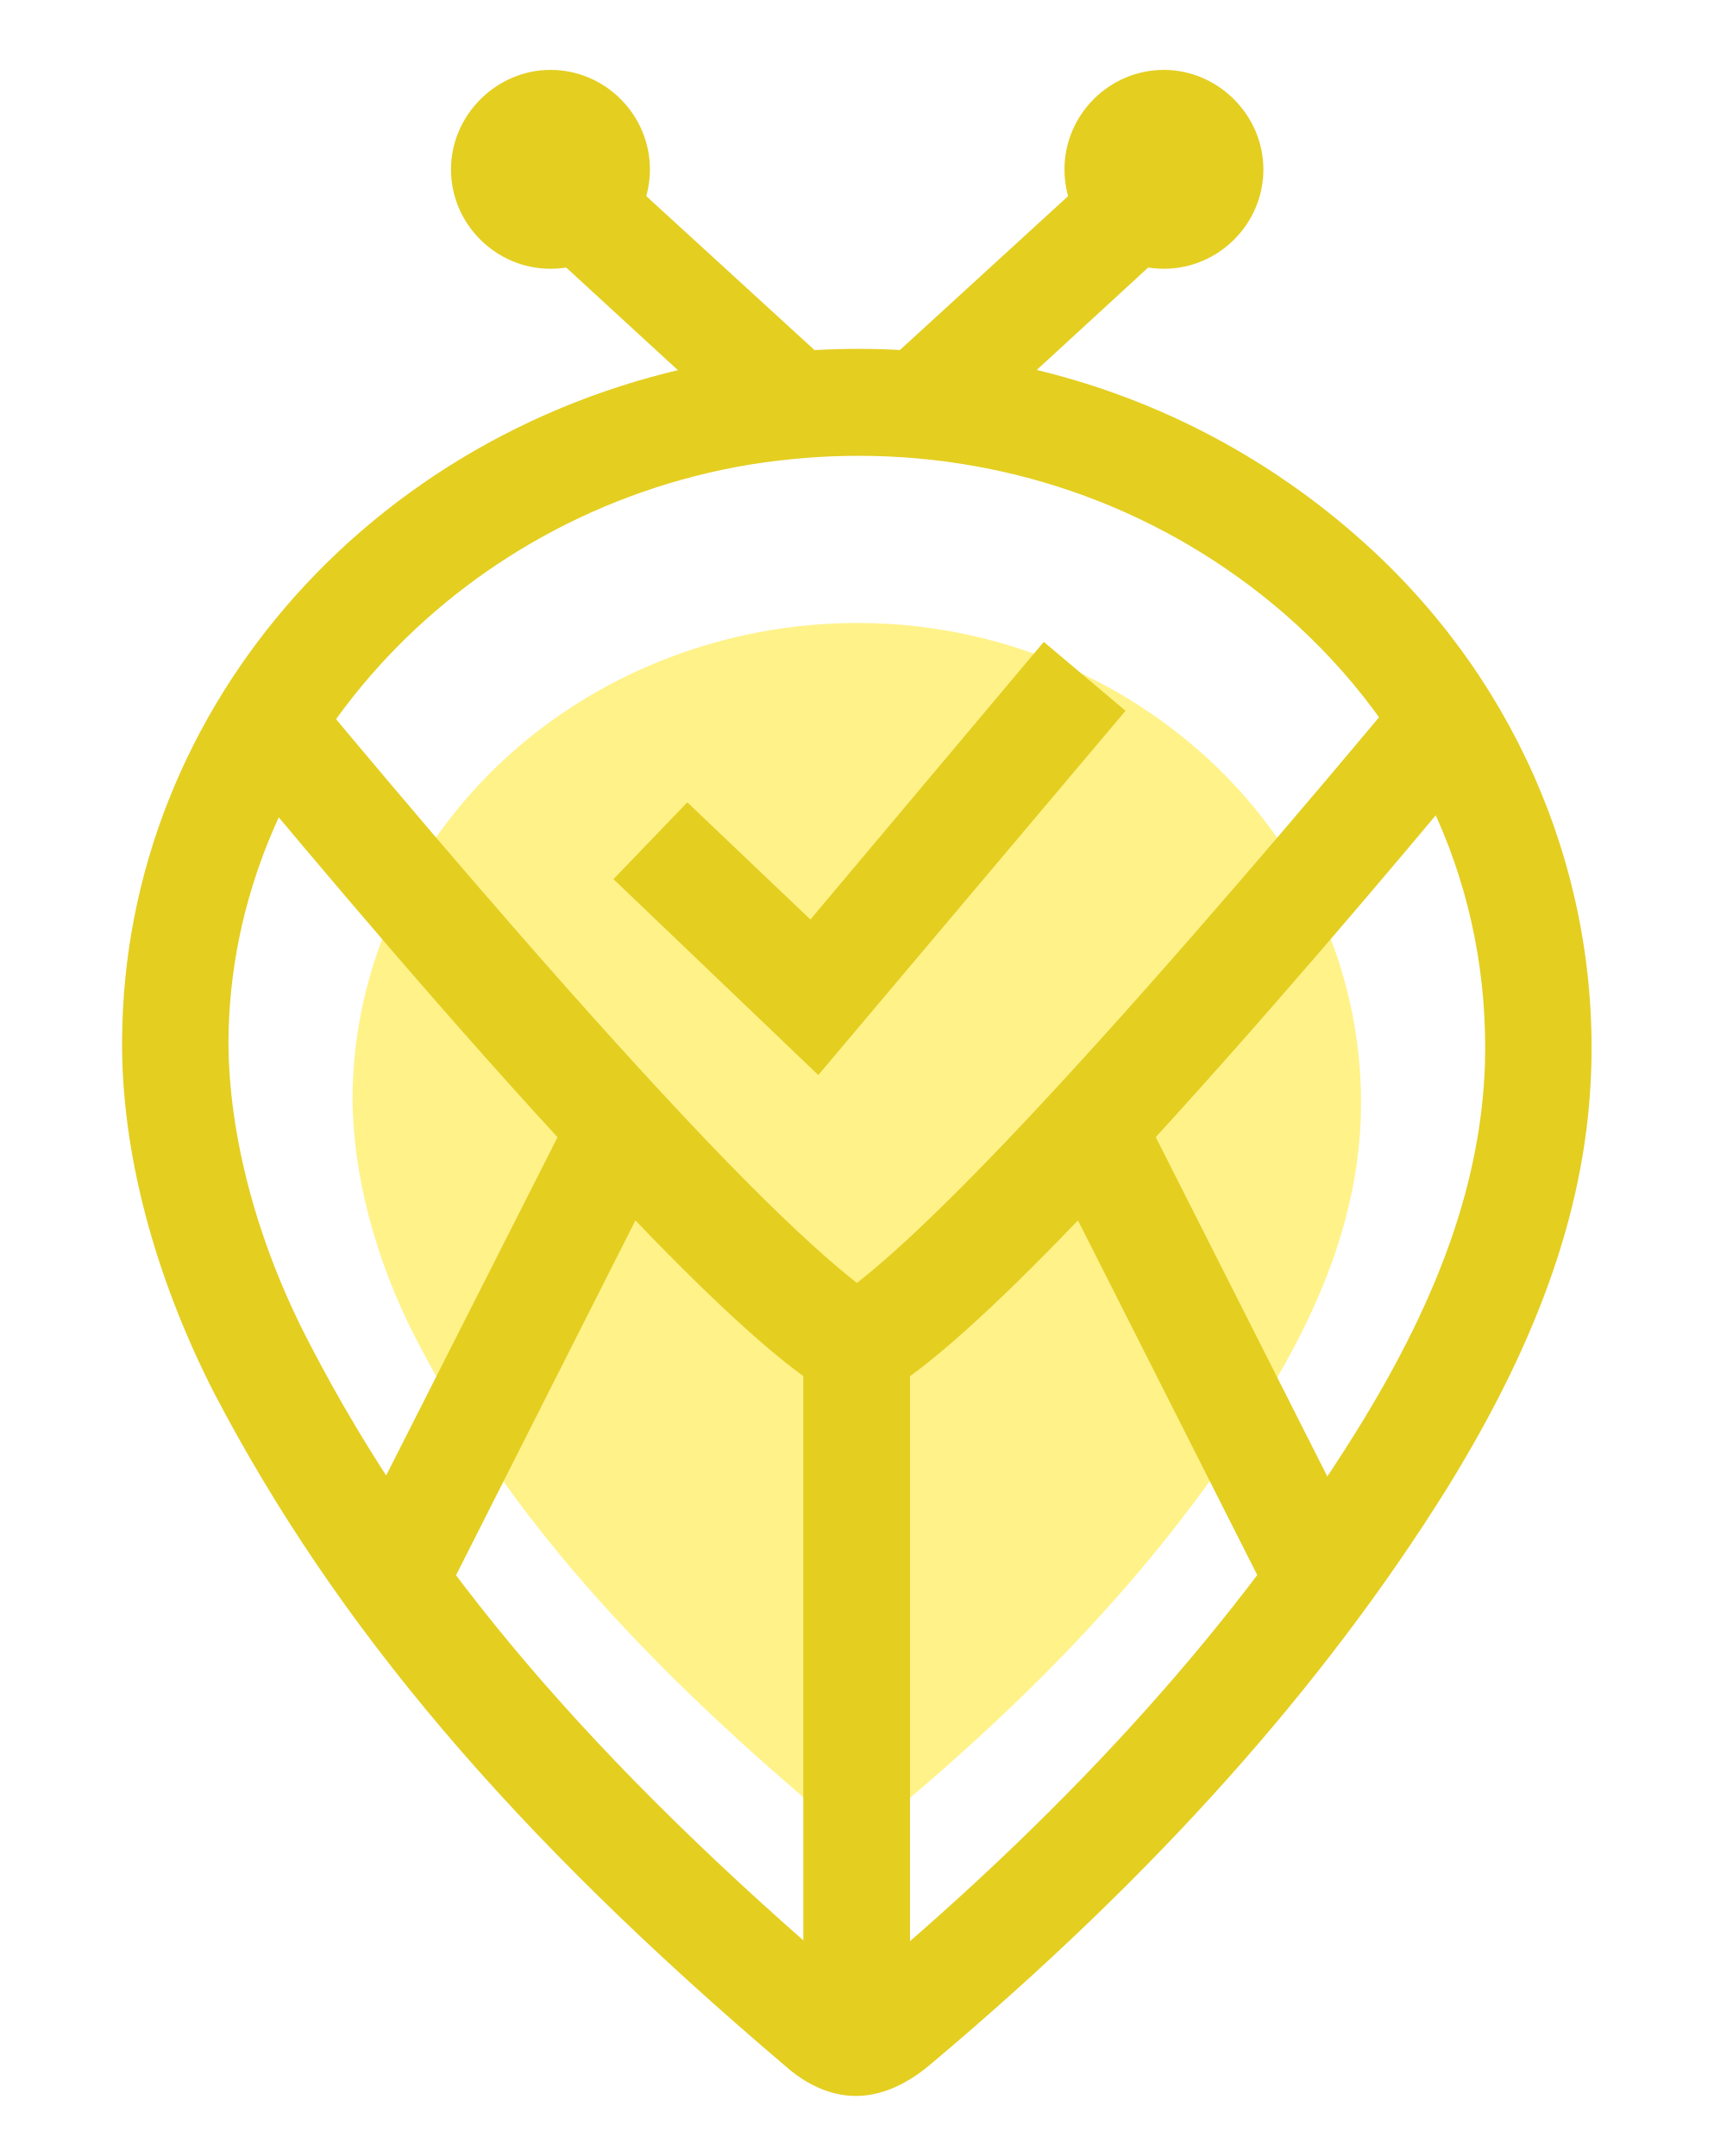
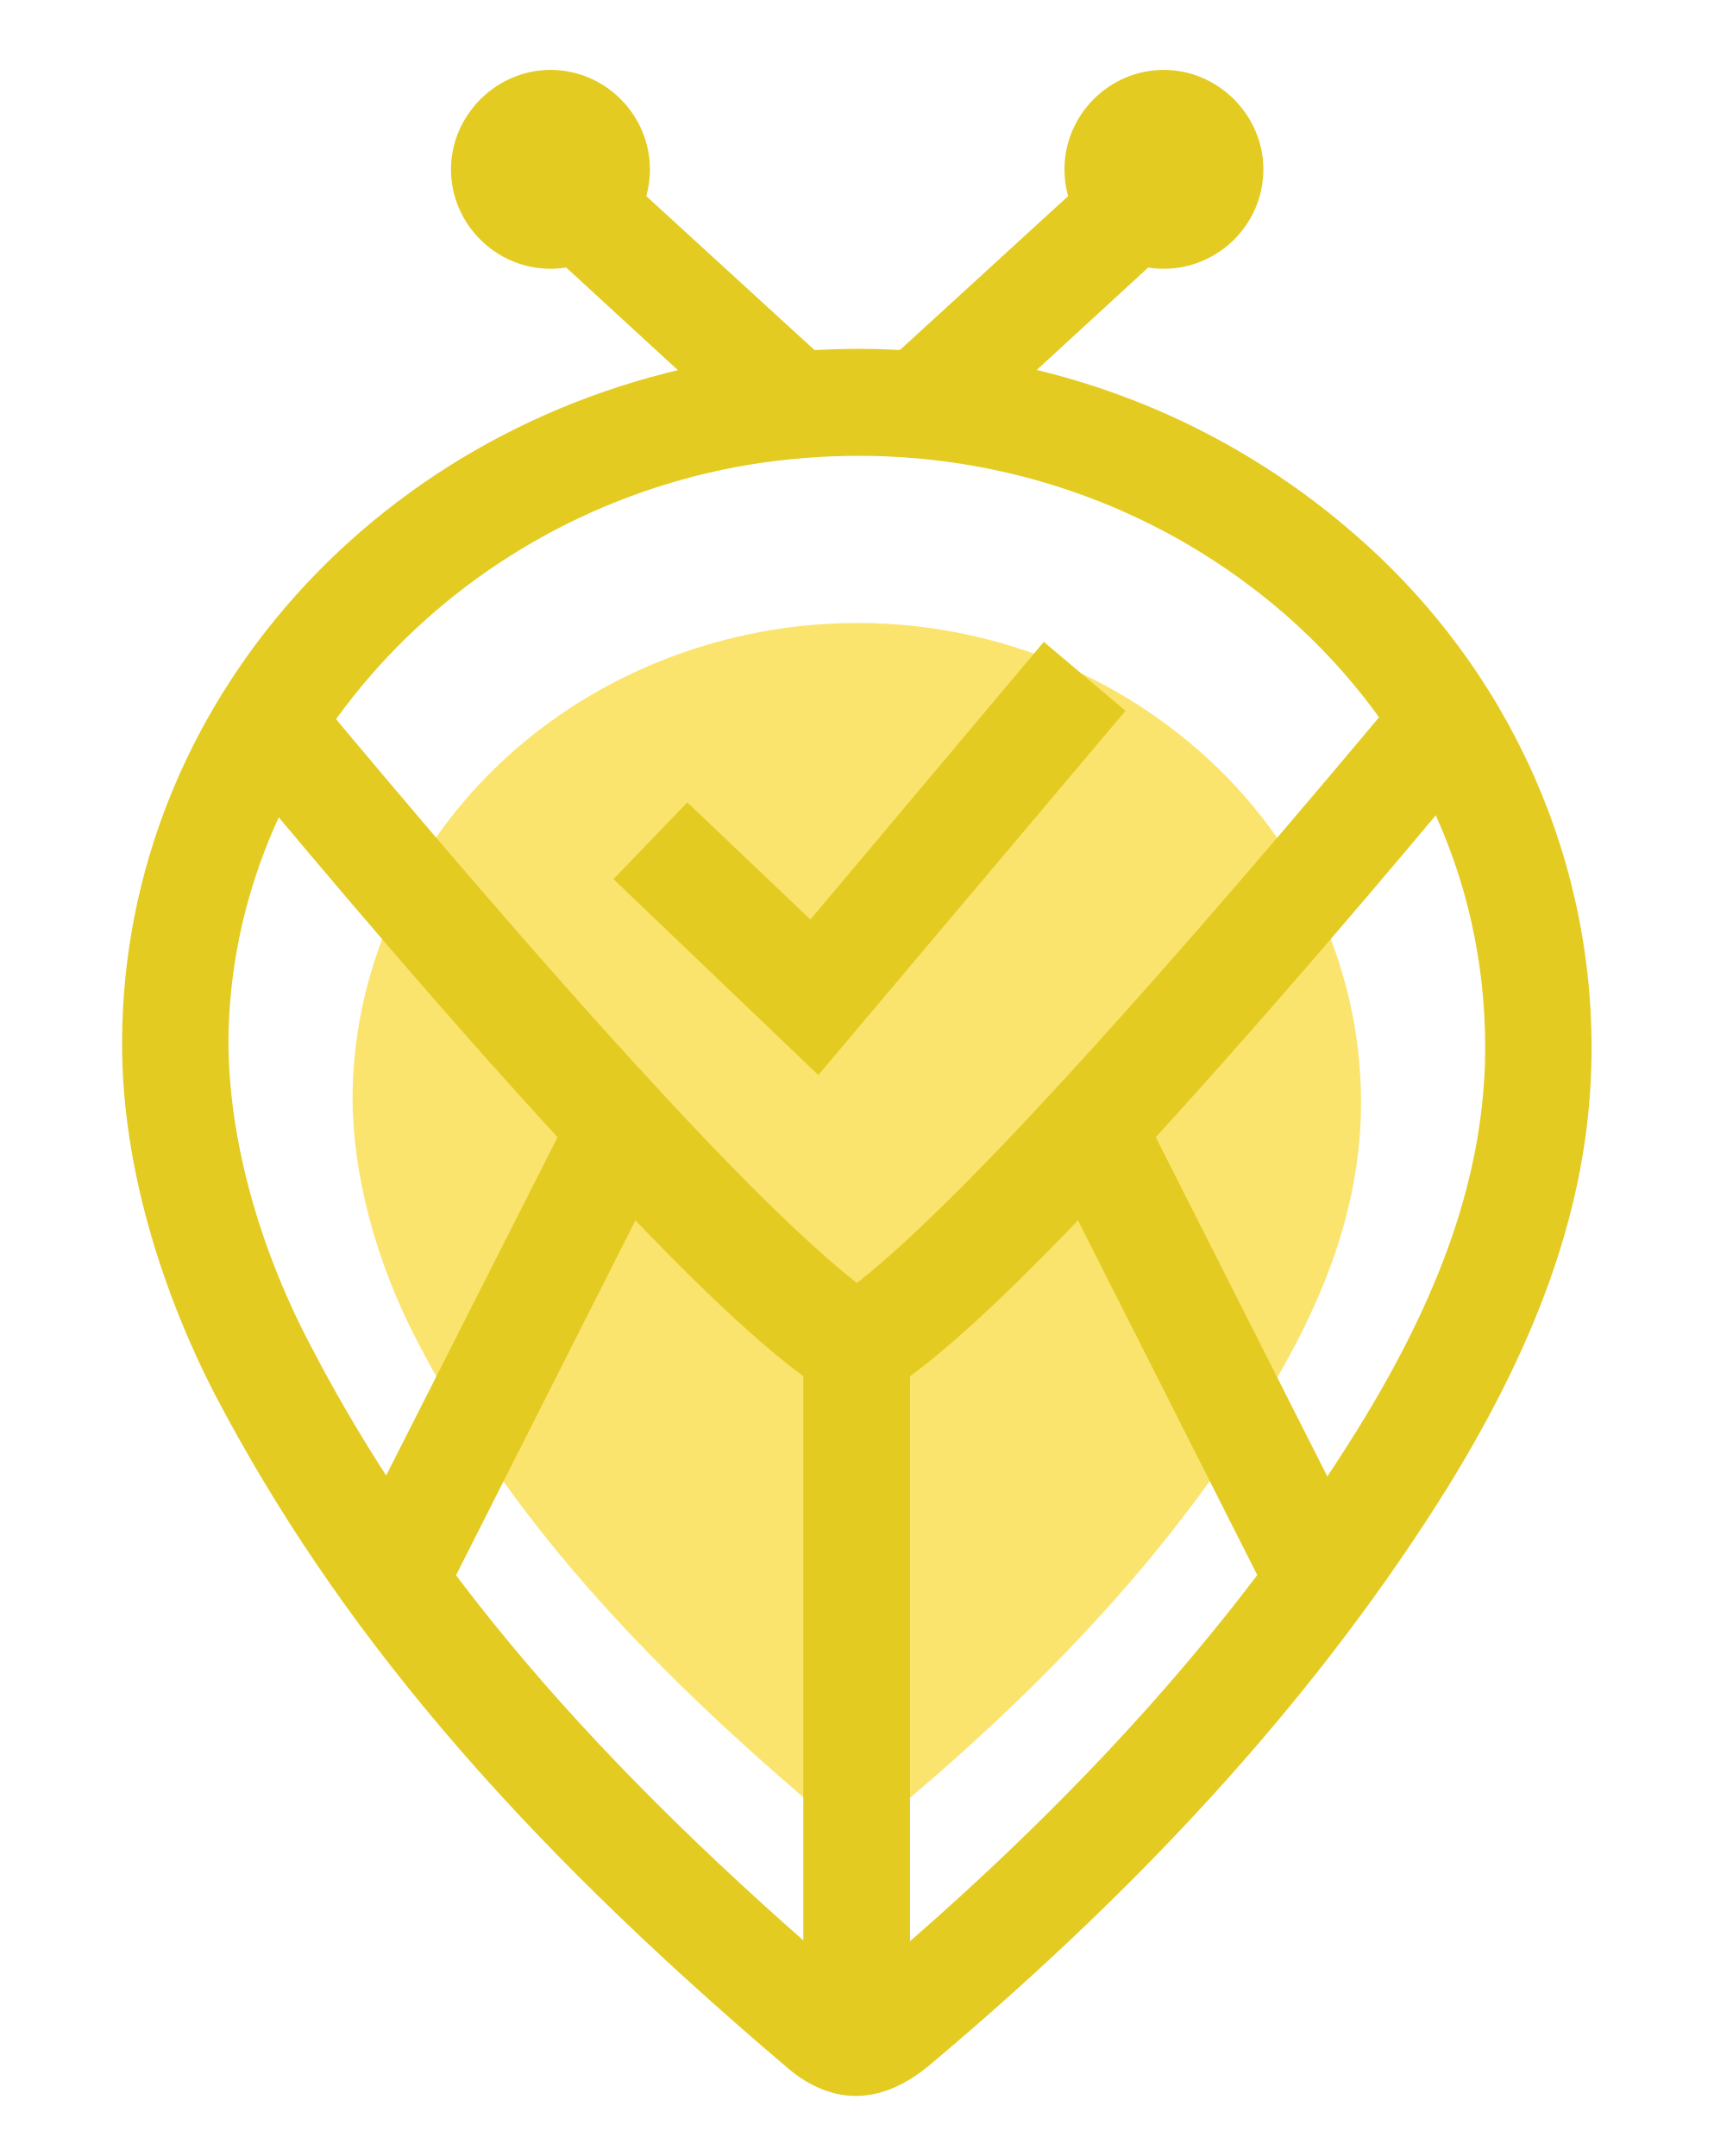
<svg xmlns="http://www.w3.org/2000/svg" version="1.2" viewBox="0 0 174 219" width="174" height="219">
  <style>
        .s16 {
-             fill: #fff289
+             fill: #fbe46e
        }

        .s17 {
-             fill: #e4ce20
+             fill: #e4cb22
        }
    </style>
  <g id="_Artboards_">
    </g>
  <g id="Layer 1">
    <g id="&lt;Group&gt;">
      <g id="&lt;Group&gt;">
        <g id="&lt;Group&gt;">
          <path id="&lt;Path&gt;" class="s17" d="m66 17.2c0 5.6-4.5 10.1-10.1 10.1-5.5 0-10.1-4.5-10.1-10.1 0-5.5 4.6-10.1 10.1-10.1 5.6 0 10.1 4.6 10.1 10.1z" />
        </g>
        <g id="&lt;Group&gt;">
          <g id="&lt;Group&gt;">
            <g id="&lt;Group&gt;">
              <g id="&lt;Group&gt;">
                <path id="&lt;Compound Path&gt;" class="s16" d="m87 185c-2 0-3.7-1-4.9-2-19.1-16.3-31.4-30.7-39.8-46.9-4.2-8.1-6.5-16.9-6.5-24.7h3.7-3.7c0.2-23.4 18-43.3 42.5-47.4 15.7-2.6 31.6 1.9 43.4 12.2 10.9 9.5 16.9 23.1 16.5 37.1-0.3 9.4-3.5 18.7-10.1 29.3-8.6 13.9-20.3 27-35.9 40.2-1.9 1.6-3.7 2.2-5.2 2.2z" />
              </g>
            </g>
          </g>
          <g id="&lt;Group&gt;">
            <g id="&lt;Group&gt;">
              <path id="&lt;Compound Path&gt;" fill-rule="evenodd" class="s17" d="m86.9 212.9c-2.8 0-5.3-1.4-7.1-3-27.9-23.7-45.7-44.8-58-68.3-6.1-11.9-9.5-24.6-9.4-36 0.2-34.1 26.2-63.2 61.9-69.1 23-3.8 46 2.7 63.3 17.8 15.9 13.8 24.6 33.6 24 54.1-0.4 13.7-5.1 27.3-14.6 42.7-12.6 20.2-29.7 39.4-52.4 58.5-2.8 2.4-5.4 3.3-7.7 3.3zm0.3-166.6q-5.5 0-11.1 0.9c-30 5-52.7 30.1-52.9 58.5 0 9.6 2.9 20.6 8.3 30.9 11.5 22.2 28.6 42.3 55.4 65.1q0 0 0.1 0.1 0.2-0.2 0.6-0.5c21.8-18.3 38.2-36.7 50.2-56 8.5-13.7 12.6-25.5 13-37.2 0.5-17.6-6.7-33.8-20.3-45.7-12.1-10.5-27.4-16.1-43.3-16.1z" />
            </g>
          </g>
          <g id="&lt;Group&gt;">
            <path id="&lt;Path&gt;" class="s17" d="m92.4 207.4h-10.8v-67.6c-5.2-3.8-12.6-10.9-22.4-21.5-12.7-13.6-26.6-30.1-36.1-41.5l8.4-6.9c9.4 11.3 23.2 27.6 35.6 41 13.4 14.5 19.8 19.6 22.7 21.4l2.6 1.6z" />
          </g>
          <g id="&lt;Group&gt;">
            <path id="&lt;Path&gt;" class="s17" d="m44.8 163l-9.7-5 23.2-45.8 9.7 4.9z" />
          </g>
          <g id="&lt;Group&gt;">
            <path id="&lt;Path&gt;" class="s17" d="m92.4 207.4h-10.8v-73.5l2.6-1.6c3-1.8 9.3-6.9 22.7-21.4 12.3-13.3 26.2-29.7 35.7-41.1l8.3 6.9c-9.6 11.6-23.6 28.1-36.1 41.6-9.8 10.6-17.2 17.7-22.4 21.5z" />
          </g>
          <g id="&lt;Group&gt;">
            <path id="&lt;Path&gt;" class="s17" d="m129.2 163l-23.2-45.9 9.7-4.9 23.2 45.9z" />
          </g>
          <g id="&lt;Group&gt;">
            <path id="&lt;Path&gt;" class="s17" d="m83.1 109.2l-20.8-19.9 7.5-7.8 12.5 11.9 23.7-28.2 8.3 7z" />
          </g>
          <g id="&lt;Group&gt;">
            <path id="&lt;Path&gt;" class="s17" d="m77 45.1l-23.5-21.6 7.3-8 23.6 21.6z" />
          </g>
          <g id="&lt;Group&gt;">
            <path id="&lt;Path&gt;" class="s17" d="m97.1 45.1l-7.4-8 23.6-21.6 7.3 8z" />
          </g>
        </g>
        <g id="&lt;Group&gt;">
          <path id="&lt;Path&gt;" class="s17" d="m108.1 17.2c0 5.6 4.5 10.1 10.1 10.1 5.5 0 10.1-4.5 10.1-10.1 0-5.5-4.6-10.1-10.1-10.1-5.6 0-10.1 4.6-10.1 10.1z" />
        </g>
      </g>
    </g>
  </g>
</svg>
